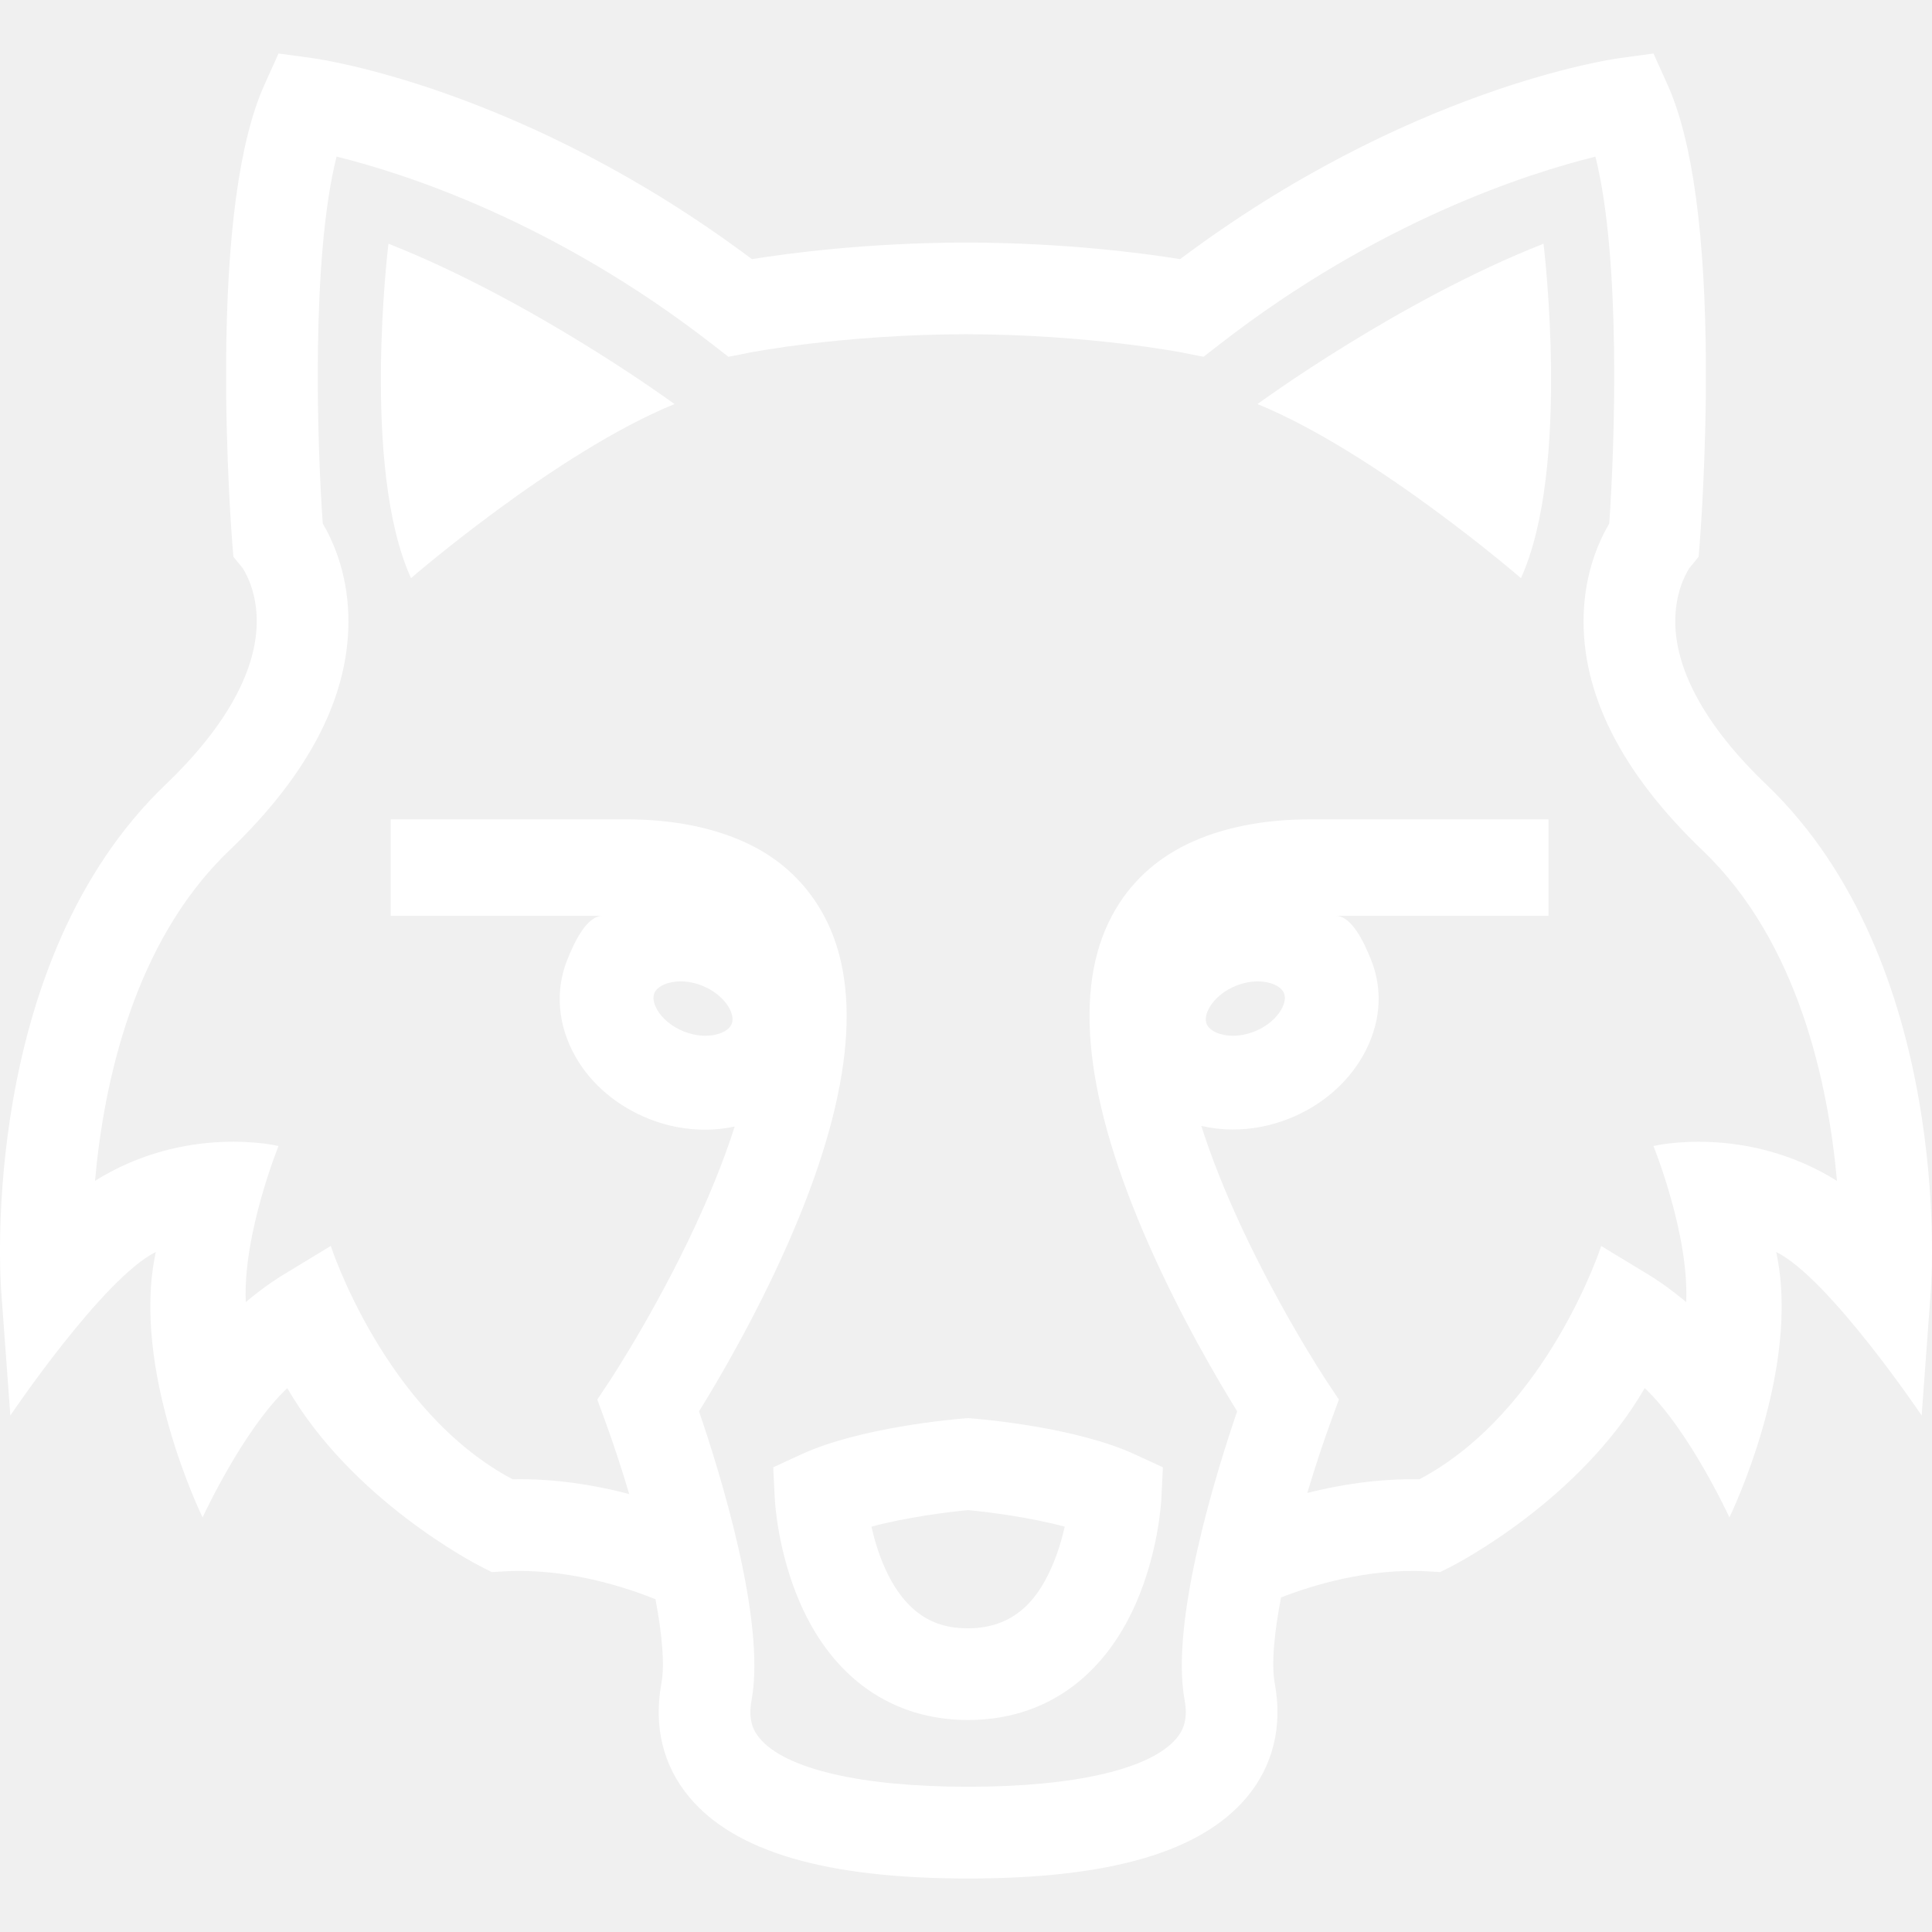
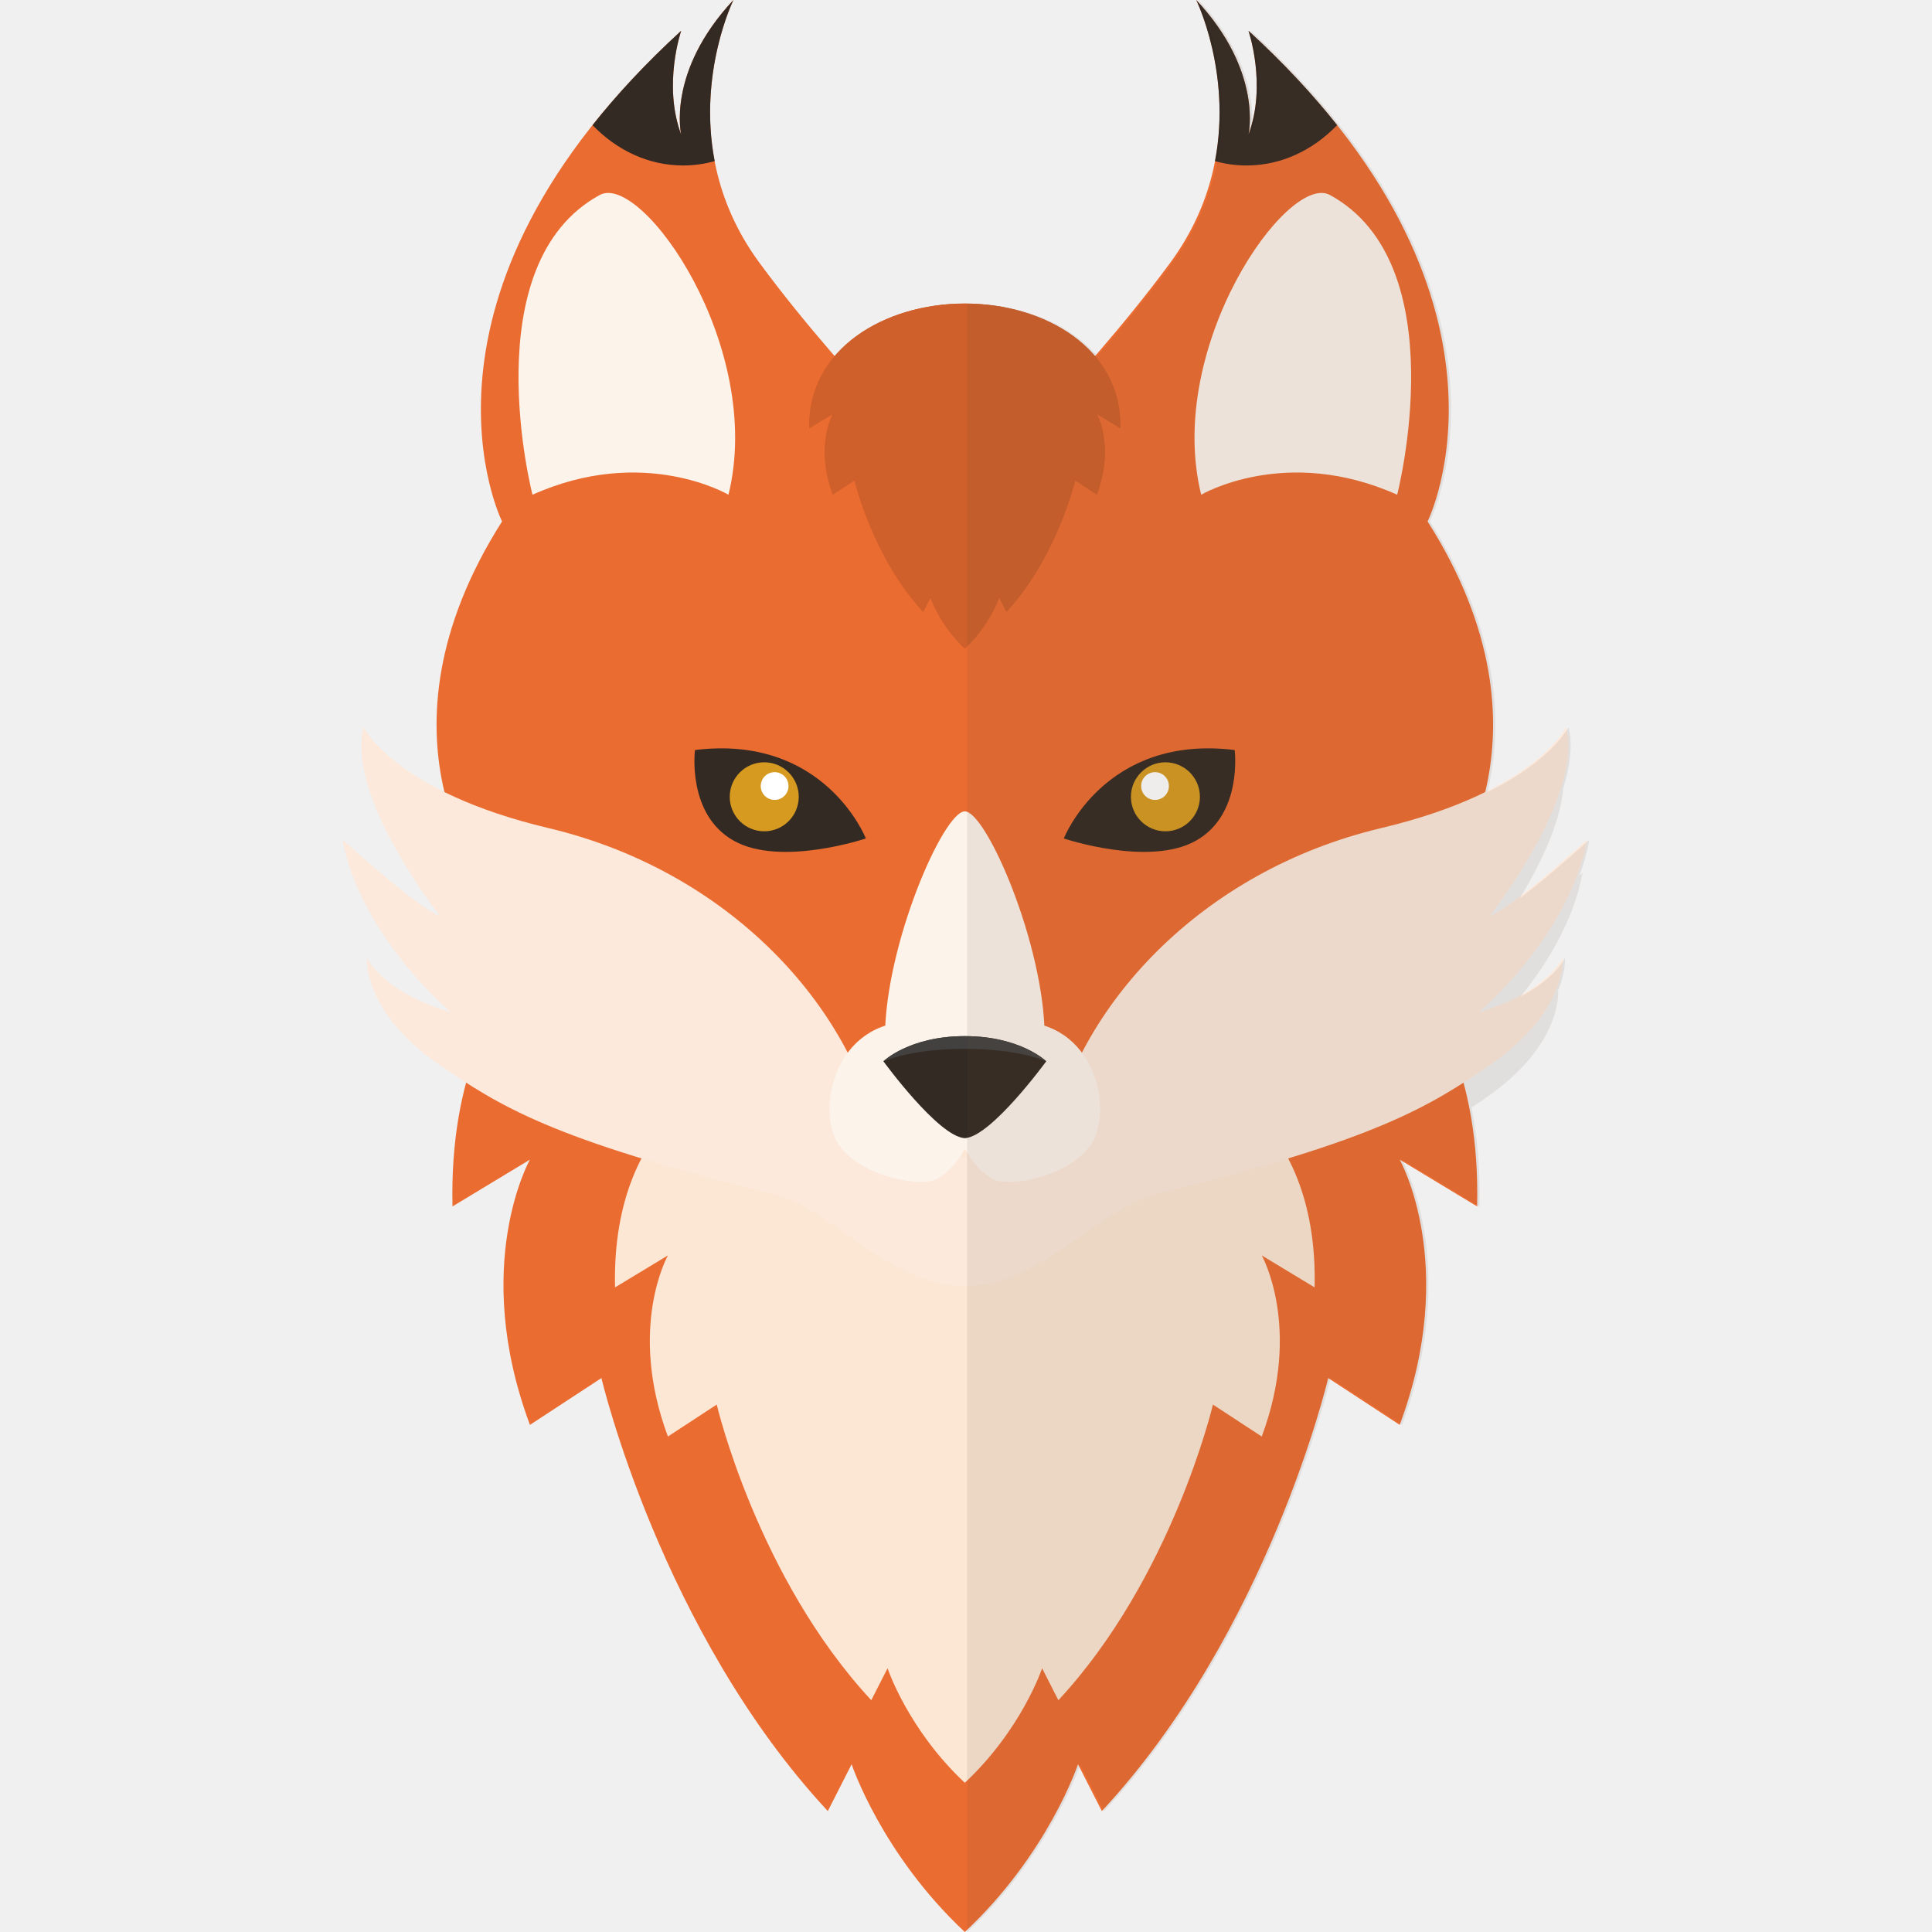
- <svg xmlns="http://www.w3.org/2000/svg" version="1.1" id="Capa_1" x="0px" y="0px" width="512px" height="512px" viewBox="0 0 611.998 611.998" style="enable-background:new 0 0 611.998 611.998;" xml:space="preserve">
+ <svg xmlns="http://www.w3.org/2000/svg" version="1.1" id="Capa_1" x="0px" y="0px" viewBox="0 0 241.15 241.15" style="enable-background:new 0 0 241.15 241.15;" xml:space="preserve">
  <g>
    <g>
-       <path d="M306.66,449.214l-1.149,0.092c-3.331,0.262-33.111,2.83-51.669,11.387l-8.906,4.107l0.483,9.799    c0.085,1.717,1.033,17.244,8.093,33.338c10.44,23.803,29.315,36.908,53.143,36.908c23.826,0,42.702-13.105,53.143-36.908    c7.06-16.094,8.007-31.621,8.093-33.338l0.482-9.799l-8.905-4.107c-18.558-8.564-48.332-11.125-51.67-11.387L306.66,449.214z     M333.201,496.267c-3.68,8.387-10.429,19.531-26.541,19.531c-7.598,0-18.594-1.963-26.278-18.943    c-2.078-4.59-3.441-9.273-4.334-13.258c10.979-2.971,24.243-4.658,30.612-5.232c6.375,0.58,19.64,2.268,30.611,5.238    C336.421,487.403,335.132,491.86,333.201,496.267z" fill="#FFFFFF" />
-       <path d="M130.203,183.134c0,0,46.101-39.909,83.455-55.142c0,0-44.511-32.647-90.606-50.789    C123.045,77.204,114.304,148.305,130.203,183.134z" fill="#FFFFFF" />
-       <path d="M398.33,127.993c37.354,15.239,83.454,55.142,83.454,55.142c15.899-34.83,7.152-105.931,7.152-105.931    C442.841,95.34,398.33,127.993,398.33,127.993z" fill="#FFFFFF" />
-       <path d="M559.499,248.489c-19.34-18.502-29.304-36.785-28.814-52.867c0.3-9.811,4.487-15.703,4.529-15.752l2.861-3.509l0.36-4.511    c0.086-1.045,2.054-25.978,1.938-55.991c-0.165-41.529-4.248-71.48-12.14-89.011l-4.456-9.902l-10.758,1.467    c-2.769,0.379-67.238,9.713-139.194,63.674c-11.406-1.84-36.535-5.208-67.825-5.256c-31.296,0.049-56.425,3.417-67.825,5.256    C166.218,28.126,101.749,18.792,98.98,18.413l-10.758-1.467l-4.456,9.902c-7.891,17.531-11.974,47.482-12.139,89.005    c-0.116,30.012,1.852,54.945,1.938,55.991l0.361,4.511l2.86,3.508c0.043,0.049,4.23,5.948,4.529,15.752    c0.489,16.082-9.474,34.365-28.814,52.868C-6.541,304.976,0.055,404.567,0.366,408.778l2.91,39.604    c0,0,29.383-43.559,46.088-51.797c-8.129,37.291,14.811,84.084,14.811,84.084s12.714-27.648,26.822-40.955    c20.391,35.33,59.359,55.521,61.272,56.492l3.509,1.785l3.93-0.227c19.896-1.154,38.662,5.086,47.929,8.826    c2.06,10.918,3.001,20.57,1.87,26.688c-2.506,13.602,0.532,26.027,8.79,35.936c14.475,17.391,43.38,25.838,88.363,25.838    s73.889-8.453,88.363-25.838c8.252-9.914,11.289-22.34,8.789-35.936c-1.148-6.229-0.152-16.105,1.98-27.256    c9.677-3.771,27.574-9.357,46.498-8.264l3.931,0.227l3.509-1.785c1.913-0.973,40.881-21.162,61.272-56.492    c14.107,13.307,26.821,40.953,26.821,40.953s22.94-46.791,14.811-84.084c16.712,8.24,46.089,51.799,46.089,51.799l2.909-39.604    C611.945,404.573,618.534,304.981,559.499,248.489z M523.759,363.026c0,0,11.345,27.934,10.372,49.432    c-6.081-5.086-10.733-7.939-11.131-8.184l-15.782-9.586c0,0-17.005,52.396-57.586,73.908c-12.995-0.252-25.245,1.729-35.521,4.32    c2.519-8.41,5.141-16.289,7.476-22.664l2.531-6.908l-4.065-6.131c-0.165-0.244-16.394-24.805-29.56-54.609    c-4.071-9.211-7.391-17.891-9.951-25.953c3.19,0.746,6.546,1.143,10,1.143l0,0c6.008,0,11.975-1.148,17.726-3.424    c10.116-3.996,18.454-11.082,23.479-19.957c5.526-9.762,6.492-20.434,2.641-30.177c-2.322-5.88-6.247-14.126-11.266-14.126h67.385    v-30.563h-75.483c-15.281,0-28.319,2.769-38.754,7.763c-10.611,5.08-18.68,12.781-23.979,22.665    c-12.524,23.356-8.618,58.485,11.626,104.305c10.232,23.166,21.981,43.105,27.978,52.77c-6.296,18.379-21.309,66.168-16.65,91.467    c1.21,6.559-0.728,9.908-2.543,12.098c-8.136,9.773-32.207,15.379-66.04,15.379s-57.904-5.605-66.04-15.379    c-1.821-2.182-3.753-5.531-2.542-12.084c4.664-25.307-10.349-73.076-16.651-91.457c5.997-9.664,17.745-29.572,27.977-52.738    c20.239-45.82,24.151-80.887,11.62-104.244c-5.299-9.884-13.368-17.708-23.979-22.788c-10.434-4.994-23.472-7.763-38.753-7.763    h-74.537v30.562h67.128c-5.018,0-8.942,8.246-11.265,14.126c-3.845,9.744-2.885,20.672,2.641,30.434    c5.024,8.877,13.362,15.832,23.478,19.83c5.752,2.273,11.718,3.361,17.727,3.361c3.191,0,6.29-0.373,9.26-1.008    c-2.524,7.916-5.776,16.406-9.75,25.422c-13.142,29.848-29.548,54.701-29.707,54.945l-4.065,6.125l2.53,6.9    c2.372,6.475,5.037,14.48,7.586,23.033c-10.557-2.77-23.344-4.957-36.95-4.689c-40.582-21.516-57.593-73.906-57.593-73.906    l-15.782,9.584c-0.404,0.246-5.049,3.1-11.137,8.186c-0.972-21.498,10.373-49.432,10.373-49.432s-29.169-7.061-58.13,11.039    c2.714-30.471,12.097-75.521,42.476-104.592c25.819-24.701,38.521-49.848,37.763-74.738c-0.416-13.613-4.951-23.558-8.105-28.894    c-1.84-26.119-3.649-84.469,4.382-116.218c21.205,5.214,68.638,20.336,118.883,59.34l5.244,4.065l6.504-1.29    c0.293-0.061,29.622-5.795,68.748-5.856c39.121,0.061,68.449,5.801,68.742,5.856l6.504,1.29l5.244-4.065    c50.252-38.992,97.691-54.108,118.89-59.322c8.031,31.743,6.223,90.093,4.383,116.218c-3.16,5.336-7.689,15.282-8.105,28.894    c-0.758,24.891,11.95,50.038,37.764,74.738c30.379,29.071,39.762,74.121,42.476,104.591    C552.928,355.972,523.759,363.026,523.759,363.026z M391.618,312.226c2.231-0.881,4.591-1.352,6.815-1.352    c4.022,0,7.439,1.553,8.313,3.771c1.326,3.355-2.488,9.377-9.396,12.104c-2.23,0.879-4.59,1.35-6.815,1.35    c-4.021,0-7.438-1.553-8.312-3.771C380.896,320.966,384.71,314.95,391.618,312.226z M231.787,324.327    c-0.874,2.219-4.297,3.771-8.313,3.771c-2.225,0-4.584-0.465-6.815-1.35c-3.759-1.486-6.871-4.023-8.533-6.957    c-0.636-1.125-1.595-3.295-0.862-5.152c0.874-2.219,4.297-3.771,8.313-3.771c2.225,0,4.584,0.465,6.815,1.352    C229.293,314.95,233.107,320.966,231.787,324.327z" fill="#FFFFFF" />
+       <path style="fill:#EB6C31;" d="M162.069,111.146l-41.641-3.895l-41.64,3.895c0,0-23.052,6.816-22.308,39.439l9.666-5.843    c0,0-7.435,13.146,0,33.11l8.923-5.843c0,0,7.436,31.65,28.257,54.047l2.974-5.843c0,0,3.718,11.199,14.128,20.937    c10.41-9.738,14.128-20.937,14.128-20.937l2.975,5.843c20.82-22.397,28.256-54.047,28.256-54.047l8.923,5.843    c7.436-19.963,0-33.11,0-33.11l9.666,5.843C185.12,117.962,162.069,111.146,162.069,111.146z" />
+       <path style="fill:#FCE6D4;" d="M148.859,133.762l-28.431-2.66l-28.43,2.66c0,0-15.738,4.654-15.23,26.928l6.6-3.989    c0,0-5.077,8.976,0,22.605l6.093-3.989c0,0,5.076,21.608,19.291,36.901l2.031-3.989c0,0,2.538,7.646,9.645,14.295    c7.107-6.649,9.647-14.295,9.647-14.295l2.03,3.989c14.215-15.292,19.292-36.901,19.292-36.901l6.092,3.989    c5.077-13.63,0-22.605,0-22.605l6.6,3.989C164.596,138.417,148.859,133.762,148.859,133.762z" />
+       <path style="fill:#EB6C31;" d="M178.191,65.084c0,0,13.975-27.968-22.359-61.245c0,0,2.329,6.744,0,12.971    c0,0,1.863-7.852-6.521-16.81c0,0,8.385,17.011-3.262,32.823c-11.646,15.812-25.154,27.38-25.62,32.262    c-0.466-4.882-13.975-16.45-25.62-32.262S91.547,0,91.547,0c-8.385,8.959-6.521,16.81-6.521,16.81c-2.329-6.227,0-12.971,0-12.971    c-36.335,33.277-22.36,61.245-22.36,61.245c-17.235,27.115-1.862,45.411-1.862,45.411l41.924,31.57    c2.125-10.539,17.701-8.959,17.701-8.959s15.576-1.58,17.701,8.959l41.925-31.57C180.054,110.495,195.426,92.199,178.191,65.084z" />
+       <path style="fill:#FCE9DB;" d="M184.595,126.345c0,0,11.326-9.575,13.505-21.544c0,0-9.148,8.378-12.198,9.575    c0,0,11.763-14.843,9.584-23.621c0,0-3.857,8.039-23.089,12.605c-22.557,5.355-37.997,22.274-41.385,39.342l-10.584,1.727    l-10.583-1.727c-3.389-17.068-18.829-33.987-41.386-39.342c-19.232-4.567-23.089-12.605-23.089-12.605    c-2.178,8.777,9.584,23.621,9.584,23.621c-3.049-1.197-12.197-9.575-12.197-9.575c2.178,11.969,13.505,21.544,13.505,21.544    c-8.597-2.545-10.456-6.783-10.456-6.783s-0.628,6.775,9.228,13.477c7.118,4.84,13.716,9.24,41.147,15.884    c7.633,1.849,14.649,11.5,24.157,11.622v0.006c0.03,0,0.06-0.002,0.09-0.003c0.03,0.001,0.06,0.003,0.09,0.003v-0.006    c9.509-0.121,16.524-9.773,24.157-11.622c27.432-6.644,34.029-11.043,41.148-15.884c9.856-6.702,9.227-13.477,9.227-13.477    S193.191,123.8,184.595,126.345z" />
+       <path style="fill:#FCF3EB;" d="M126.801,127.519c-3.36,0.044-5.288,1.602-6.373,3.64c-1.084-2.038-3.013-3.596-6.372-3.64    c-9.932-0.132-12.177,11.023-9.445,15.222c2.731,4.199,10.462,5.54,12.403,4.392c1.632-0.966,2.723-2.458,3.414-3.732    c0.691,1.274,1.782,2.766,3.414,3.732c1.941,1.149,9.673-0.192,12.404-4.392C138.977,138.542,136.733,127.387,126.801,127.519z" />
+       <g>
+         <path style="fill:#FCF3EB;" d="M130.222,133.162c0.109-1.139,0.174-2.348,0.174-3.653c0-11.523-7.298-28.236-9.968-28.236     c-2.67,0-9.968,16.713-9.968,28.236c0,1.305,0.065,2.515,0.175,3.653H130.222z" />
+         <g>
+           <path style="fill:#332A24;" d="M120.428,129.329c-6.94,0-10.163,3.14-10.163,3.14s6.874,9.431,10.163,9.596      c3.29-0.165,10.163-9.596,10.163-9.596S127.369,129.329,120.428,129.329z" />
+           <path style="fill:#424140;" d="M120.428,130.913c5.967,0,9.248,1.176,10.16,1.56l0.003-0.004c0,0-3.223-3.14-10.163-3.14      c-6.94,0-10.163,3.14-10.163,3.14l0.004,0.004C111.181,132.09,114.461,130.913,120.428,130.913z" />
+         </g>
+       </g>
+       <g>
+         <path style="fill:#FCF3EB;" d="M149.931,61.751c0,0,10.552-6.236,24.462,0c0,0,7.435-28.779-8.394-37.413     C160.756,21.479,145.374,43.25,149.931,61.751z" />
+         <path style="fill:#FCF3EB;" d="M90.926,61.751c0,0-10.553-6.236-24.462,0c0,0-7.435-28.779,8.394-37.413     C80.1,21.479,95.483,43.25,90.926,61.751z" />
+       </g>
+       <g>
+         <path style="fill:#332A24;" d="M155.586,20.655c4.336,0,8.293-1.903,11.313-5.036c-3.033-3.823-6.681-7.762-11.067-11.78     c0,0,2.329,6.744,0,12.971c0,0,1.863-7.852-6.521-16.81c0,0,4.459,9.067,2.342,20.114     C152.916,20.464,154.232,20.655,155.586,20.655z" />
+         <path style="fill:#332A24;" d="M85.271,20.655c1.354,0,2.67-0.191,3.934-0.541C87.087,9.067,91.547,0,91.547,0     c-8.385,8.959-6.521,16.81-6.521,16.81c-2.329-6.227,0-12.971,0-12.971c-4.387,4.018-8.034,7.957-11.067,11.78     C76.977,18.751,80.934,20.655,85.271,20.655z" />
+       </g>
+       <g>
+         <g>
+           <path style="fill:#332A24;" d="M132.785,104.655c0,0,5.1-13.039,21.326-11.037c0,0,1.036,8.019-4.837,11.318      C143.4,108.236,132.785,104.655,132.785,104.655z" />
+           <g>
+             <circle style="fill:#D69A20;" cx="145.466" cy="99.455" r="4.306" />
+             <circle style="fill:#FFFFFF;" cx="144.169" cy="98.113" r="1.733" />
+           </g>
+         </g>
+         <g>
+           <path style="fill:#332A24;" d="M108.073,104.655c0,0-5.1-13.039-21.327-11.037c0,0-1.036,8.019,4.838,11.318      C97.457,108.236,108.073,104.655,108.073,104.655z" />
+           <g>
+             <circle style="fill:#D69A20;" cx="95.391" cy="99.455" r="4.306" />
+             <circle style="fill:#FFFFFF;" cx="96.688" cy="98.113" r="1.733" />
+           </g>
+         </g>
+       </g>
+       <path style="fill:#CF5F2B;" d="M120.428,37.888c-10.009,0-19.642,5.66-19.416,15.565l2.936-1.774c0,0-2.258,3.992,0,10.053    l2.709-1.774c0,0,2.258,9.609,8.579,16.41l0.903-1.774c0,0,1.129,3.4,4.289,6.357c3.161-2.956,4.29-6.357,4.29-6.357l0.902,1.774    c6.322-6.8,8.579-16.41,8.579-16.41l2.71,1.774c2.257-6.061,0-10.053,0-10.053l2.935,1.774    C140.07,43.548,130.437,37.888,120.428,37.888z" />
+       <path style="fill:#CF5F2B;" d="M120.428,37.888c-10.009,0-19.642,5.66-19.416,15.565l2.936-1.774c0,0-2.258,3.992,0,10.053    l2.709-1.774c0,0,2.258,9.609,8.579,16.41l0.903-1.774c0,0,1.129,3.4,4.289,6.357c3.161-2.956,4.29-6.357,4.29-6.357l0.902,1.774    c6.322-6.8,8.579-16.41,8.579-16.41l2.71,1.774c2.257-6.061,0-10.053,0-10.053l2.935,1.774    C140.07,43.548,130.437,37.888,120.428,37.888z" />
    </g>
+     <path style="opacity:0.1;fill:#5C4337;" d="M120.721,37.888c6.396,0,12.624,2.32,16.238,6.574   c3.074-3.552,6.293-7.444,9.382-11.639c3.145-4.27,4.821-8.624,5.604-12.71c1.719-8.964-0.895-16.625-1.941-19.193   c-0.003-0.006-0.006-0.013-0.008-0.019c-0.155-0.379-0.272-0.642-0.338-0.782c-0.006-0.012-0.012-0.027-0.017-0.037   C149.622,0.039,149.603,0,149.603,0c1.048,1.12,1.936,2.222,2.688,3.294c0.751,1.072,1.366,2.114,1.868,3.112   c0.503,0.998,0.892,1.952,1.192,2.85c1.5,4.485,0.774,7.55,0.773,7.554c0.873-2.335,1.092-4.743,1.023-6.84   c-0.034-1.049-0.14-2.02-0.271-2.866c-0.307-1.974-0.752-3.265-0.752-3.265l0,0l0,0c0.042,0.039,0.082,0.077,0.124,0.116   c0.512,0.47,1.016,0.94,1.508,1.407c0.274,0.262,0.539,0.522,0.808,0.783c0.248,0.241,0.502,0.482,0.745,0.723   c0.361,0.357,0.711,0.713,1.061,1.068c0.137,0.139,0.278,0.279,0.413,0.418c0.398,0.408,0.784,0.815,1.167,1.222   c0.079,0.084,0.162,0.169,0.241,0.253c0.419,0.447,0.826,0.893,1.227,1.338c0.036,0.04,0.074,0.081,0.11,0.121   c0.427,0.475,0.843,0.947,1.25,1.419c0.008,0.009,0.017,0.019,0.025,0.028c25.231,29.218,13.68,52.349,13.68,52.349   c8.955,14.088,9.103,25.786,7.182,33.784c8.141-4.009,10.113-8.113,10.113-8.113c0.559,2.251,0.197,4.899-0.644,7.595   c-0.387,4.531-3.009,9.785-5.446,13.795c3.821-2.876,8.704-7.345,8.704-7.345c-0.281,1.544-0.717,3.048-1.259,4.497   c0.254-0.229,0.397-0.36,0.397-0.36c-1.106,6.081-4.574,11.541-7.719,15.444c4.418-2.315,5.531-4.82,5.531-4.82   s0.155,1.762-0.986,4.372c0.084-0.146,0.125-0.234,0.125-0.234s0.628,6.775-9.228,13.477c-0.526,0.358-1.051,0.713-1.58,1.067   c0.716,3.638,1.1,7.723,0.995,12.341l-9.667-5.843c0,0,7.436,13.146,0,33.11l-8.923-5.843c0,0-7.436,31.65-28.256,54.047   l-2.975-5.843c0,0-3.718,11.199-14.128,20.937V37.888z" />
  </g>
  <g>
</g>
  <g>
</g>
  <g>
</g>
  <g>
</g>
  <g>
</g>
  <g>
</g>
  <g>
</g>
  <g>
</g>
  <g>
</g>
  <g>
</g>
  <g>
</g>
  <g>
</g>
  <g>
</g>
  <g>
</g>
  <g>
</g>
</svg>
